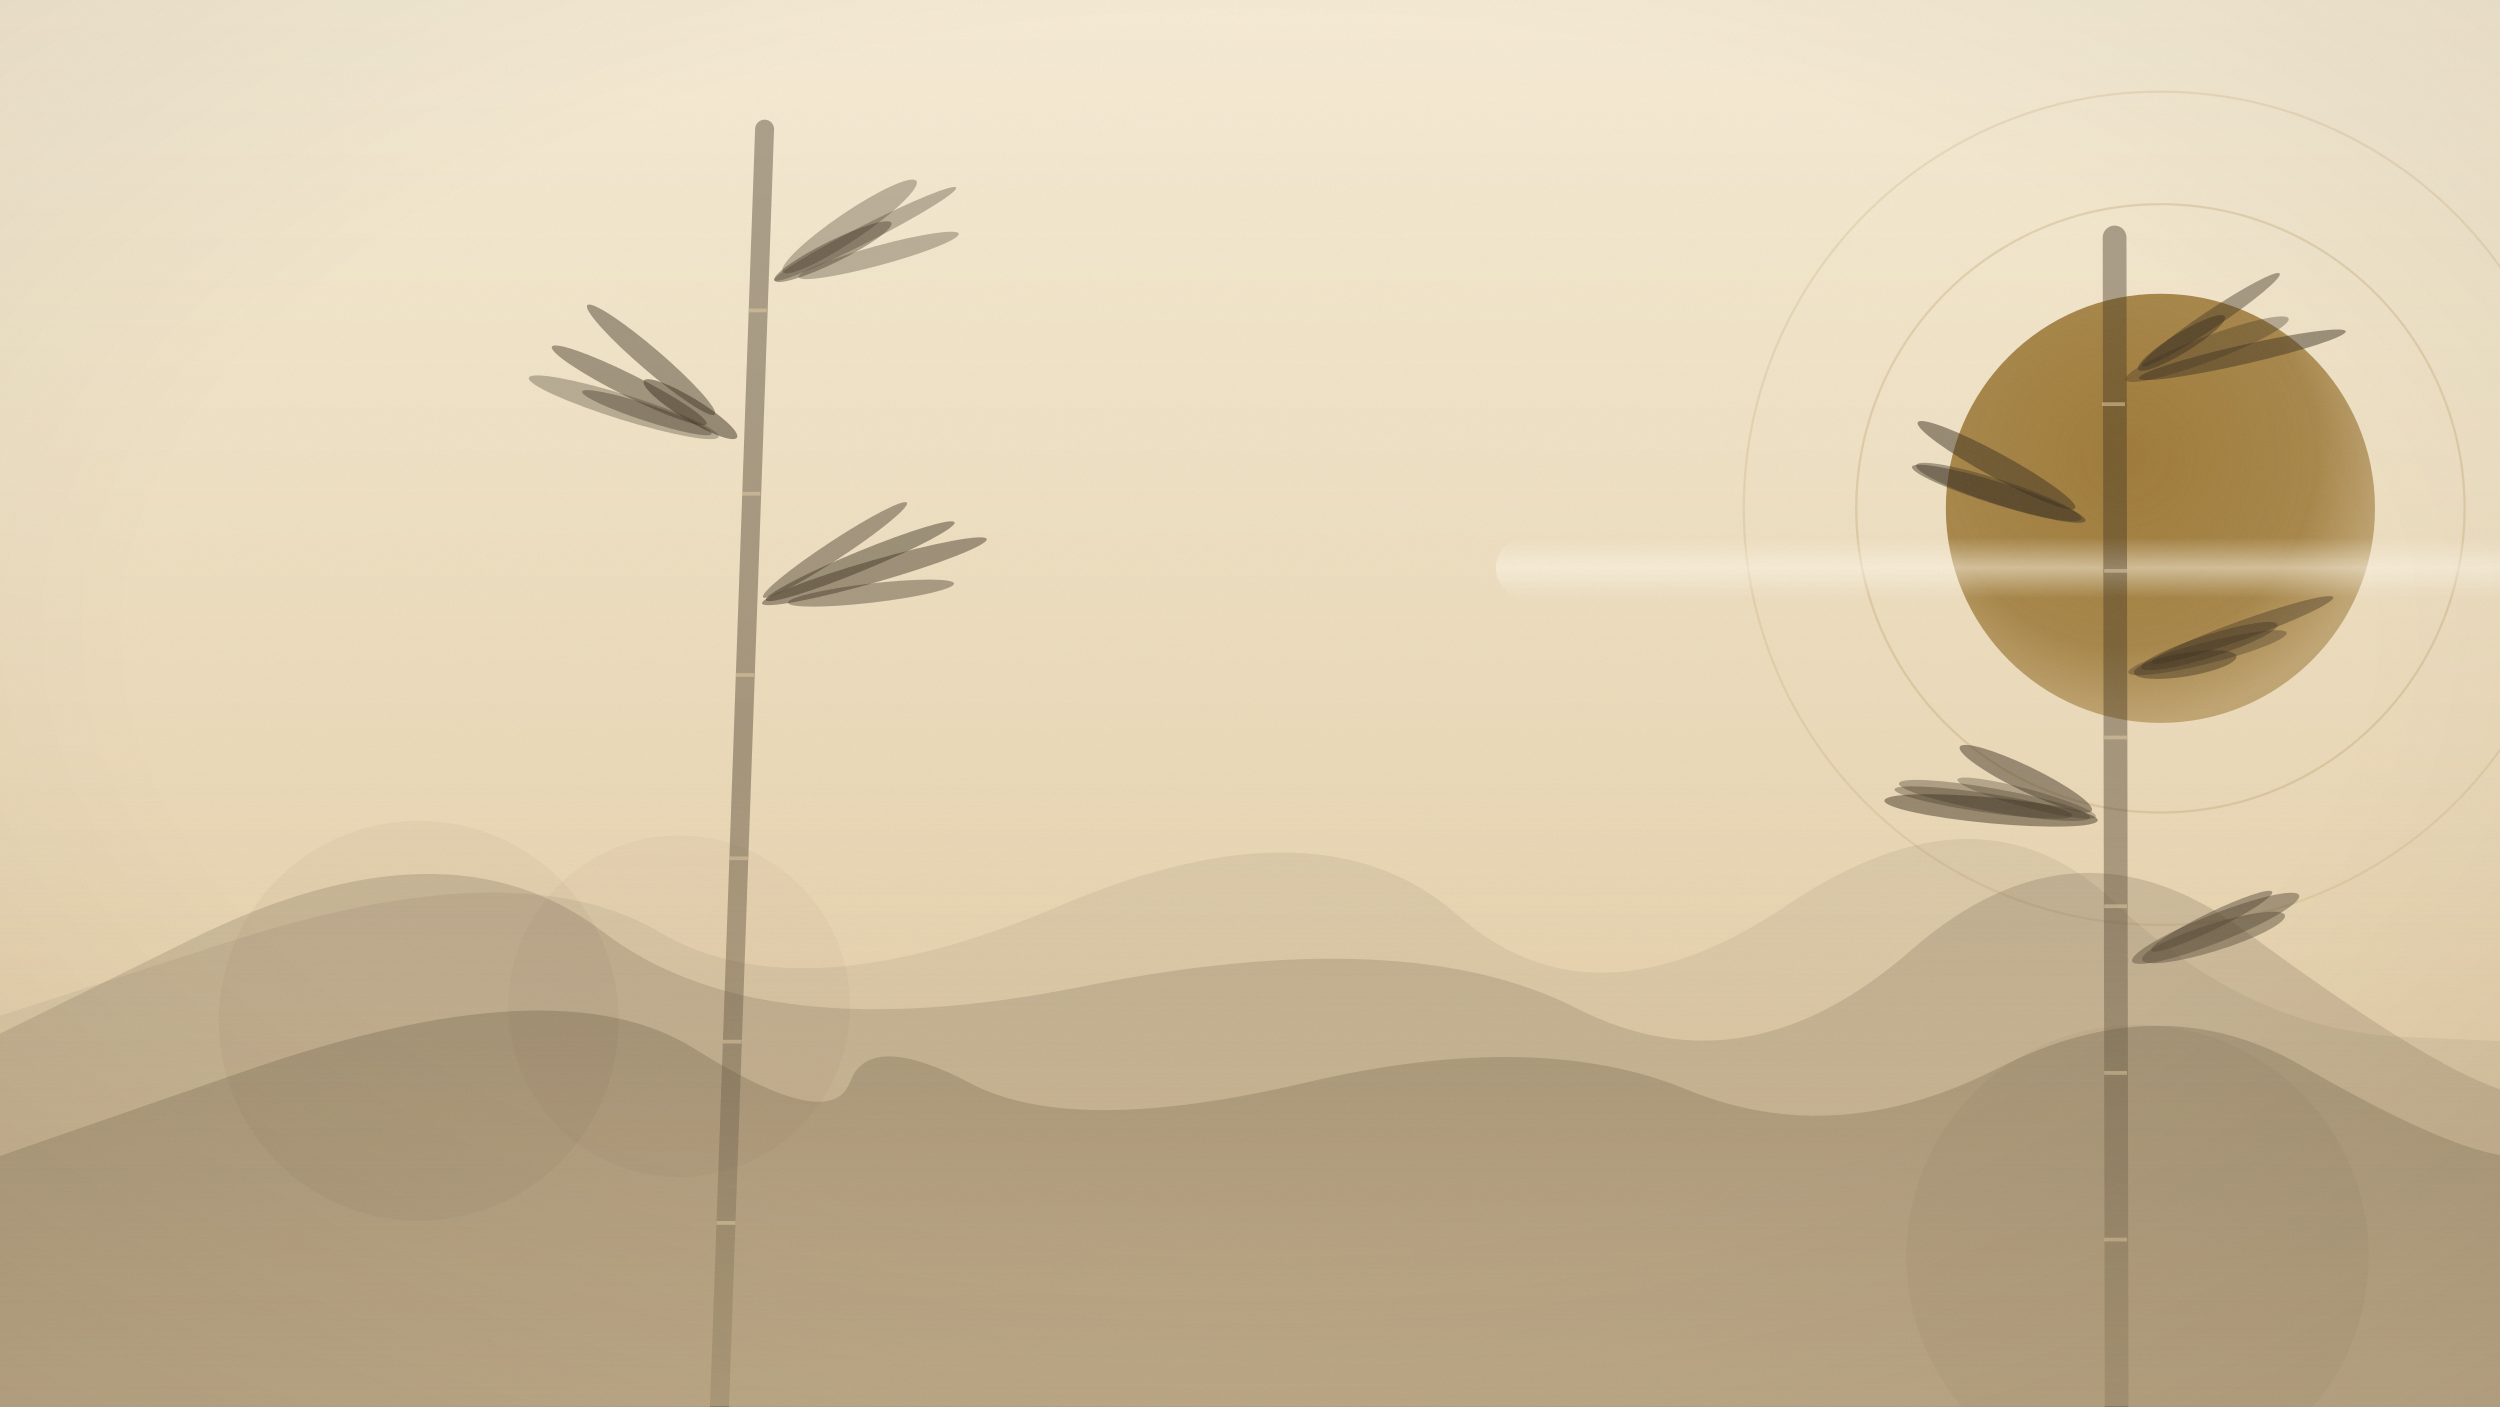
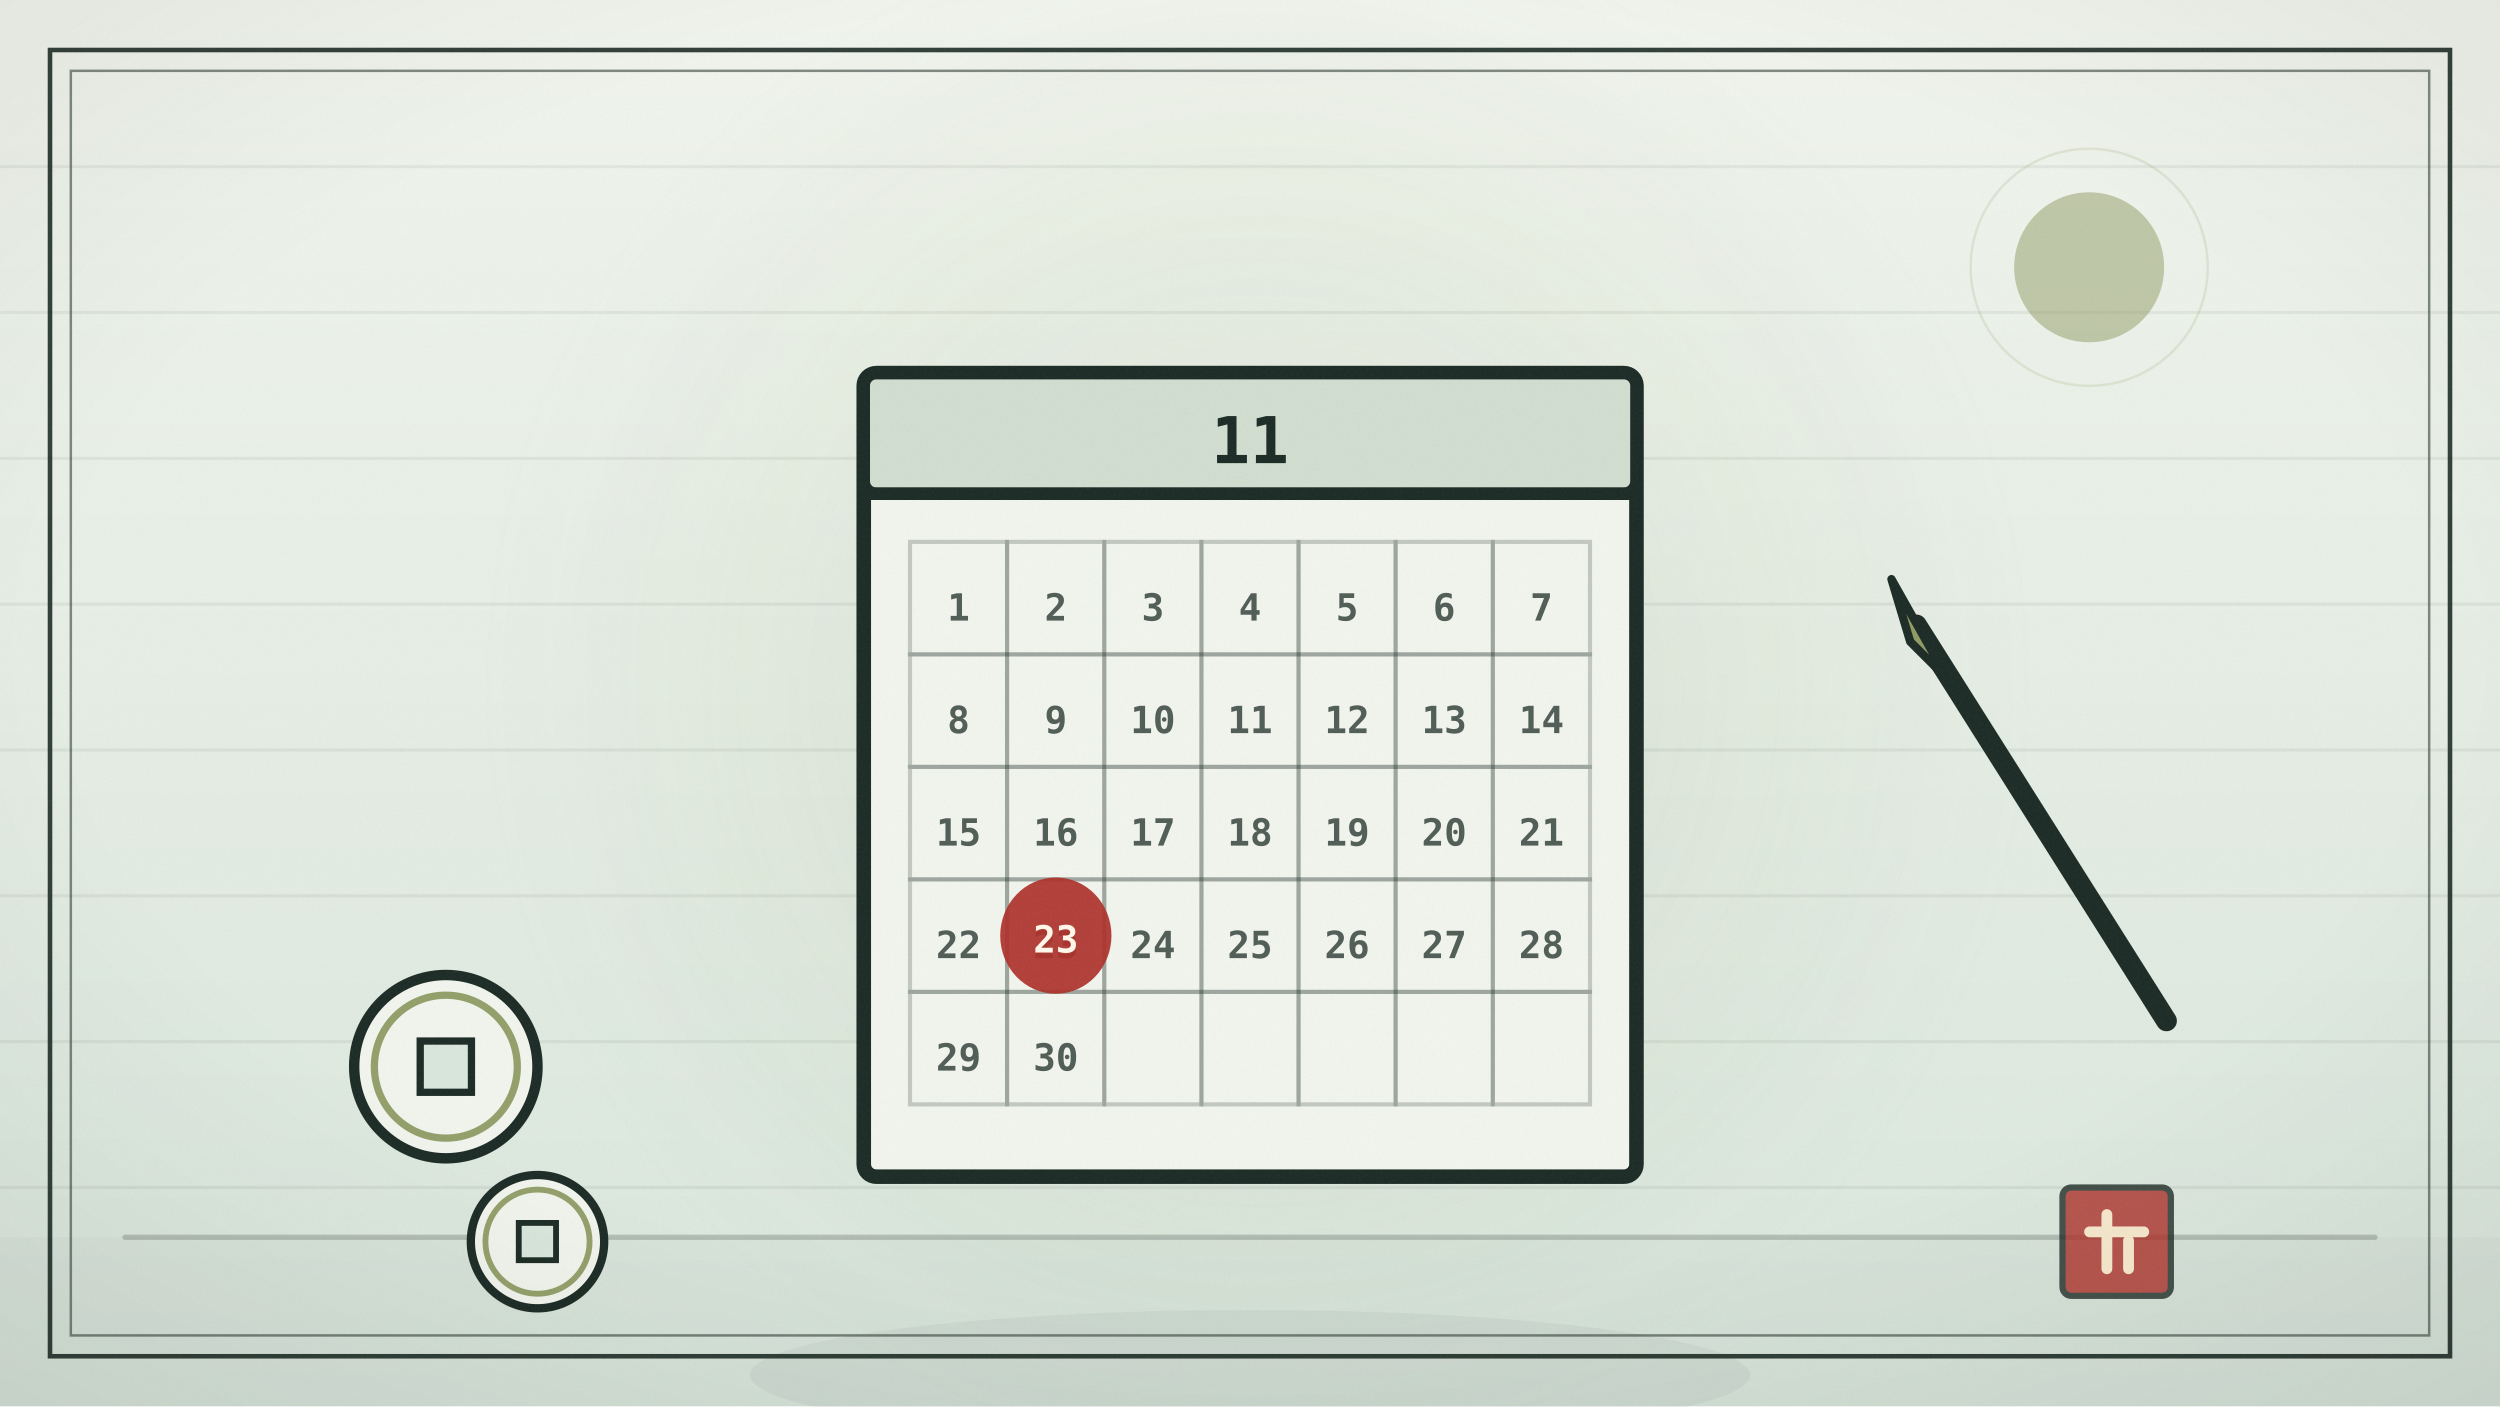
- <svg xmlns="http://www.w3.org/2000/svg" viewBox="0 0 1200 675" width="1200" height="675" role="img" aria-label="정운타임즈 동양풍 일러스트">
+ <svg xmlns="http://www.w3.org/2000/svg" viewBox="0 0 1200 675" width="1200" height="675" role="img" aria-label="정운타임즈 일러스트 · today">
  <defs>
-     <linearGradient id="sky23296" x1="0" y1="0" x2="0" y2="1">
-       <stop offset="0" stop-color="#f5ead3" />
-       <stop offset="1" stop-color="#e0c9a0" />
+     <linearGradient id="paper23296" x1="0" y1="0" x2="0" y2="1">
+       <stop offset="0" stop-color="#f1f5ed" />
+       <stop offset="1" stop-color="#d9e6dc" />
    </linearGradient>
-     <radialGradient id="disc23296" cx="0.42" cy="0.38" r="0.62">
-       <stop offset="0" stop-color="#9c7836" stop-opacity="0.98" />
-       <stop offset="0.72" stop-color="#9c7836" stop-opacity="0.86" />
-       <stop offset="1" stop-color="#9c7836" stop-opacity="0.55" />
+     <radialGradient id="wash23296" cx="0.5" cy="0.5" r="0.5">
+       <stop offset="0" stop-color="#8f9a63" stop-opacity="0.16" />
+       <stop offset="0.62" stop-color="#8f9a63" stop-opacity="0.07" />
+       <stop offset="1" stop-color="#8f9a63" stop-opacity="0" />
    </radialGradient>
-     <linearGradient id="mist23296" x1="0" y1="0" x2="0" y2="1">
-       <stop offset="0" stop-color="#fdf7e8" stop-opacity="0" />
-       <stop offset="0.5" stop-color="#fdf7e8" stop-opacity="0.6" />
-       <stop offset="1" stop-color="#fdf7e8" stop-opacity="0" />
+     <linearGradient id="fade23296" x1="0" y1="0" x2="0" y2="1">
+       <stop offset="0" stop-color="#d9e6dc" stop-opacity="0" />
+       <stop offset="1" stop-color="#1b2a24" stop-opacity="0.10" />
    </linearGradient>
-     <linearGradient id="fade23296" x1="0" y1="0" x2="0" y2="1">
-       <stop offset="0" stop-color="#e0c9a0" stop-opacity="0" />
-       <stop offset="1" stop-color="#e0c9a0" stop-opacity="0.55" />
-     </linearGradient>
-     <radialGradient id="vig23296" cx="0.5" cy="0.45" r="0.8">
-       <stop offset="0.55" stop-color="#000" stop-opacity="0" />
-       <stop offset="1" stop-color="#000" stop-opacity="0.09" />
+     <radialGradient id="vig23296" cx="0.5" cy="0.46" r="0.78">
+       <stop offset="0.6" stop-color="#000" stop-opacity="0" />
+       <stop offset="1" stop-color="#000" stop-opacity="0.08" />
    </radialGradient>
    <filter id="grain23296" x="0" y="0" width="100%" height="100%">
-       <feTurbulence type="fractalNoise" baseFrequency="0.9" numOctaves="2" stitchTiles="stitch" />
+       <feTurbulence type="fractalNoise" baseFrequency="0.85" numOctaves="2" stitchTiles="stitch" />
      <feColorMatrix type="saturate" values="0" />
    </filter>
  </defs>
-   <rect width="1200" height="675" fill="url(#sky23296)" />
-   <g>
-     <circle cx="1037" cy="244" r="200" fill="none" stroke="#9c7836" stroke-width="1.1" opacity="0.14" />
-     <circle cx="1037" cy="244" r="146" fill="none" stroke="#9c7836" stroke-width="1.1" opacity="0.2" />
-     <circle cx="1037" cy="244" r="103" fill="url(#disc23296)" />
-   </g>
-   <rect x="718" y="258" width="710" height="29" rx="15" fill="url(#mist23296)" opacity="0.83" />
-   <path d="M -30 705 L -30.0 497.3 Q -30.0 497.3 109.3 452.2 Q 248.6 407.2 316.5 447.4 Q 384.3 487.6 509.2 434.6 Q 634.0 381.6 699.6 439.2 Q 765.1 496.9 858.1 434.3 Q 951.1 371.7 1015.1 433.2 Q 1079.1 494.6 1154.6 497.8 L 1230.0 500.9 L 1230 705 Z" fill="#3b2f1f" opacity="0.088" />
-   <path d="M -30 705 L -30.0 511.0 Q -30.0 511.0 92.3 450.6 Q 214.6 390.1 289.5 447.3 Q 364.3 504.6 519.7 473.5 Q 675.1 442.4 756.6 483.9 Q 838.0 525.5 917.2 456.2 Q 996.4 386.8 1077.5 446.8 Q 1158.7 506.8 1194.3 520.7 L 1230.0 534.5 L 1230 705 Z" fill="#3b2f1f" opacity="0.180" />
-   <path d="M -30 705 L -30.0 565.2 Q -30.0 565.2 118.8 513.7 Q 267.7 462.2 333.2 503.3 Q 398.7 544.4 408.0 519.4 Q 417.2 494.4 466.1 520.1 Q 515.0 545.8 626.6 519.7 Q 738.1 493.5 809.7 523.0 Q 881.3 552.5 959.4 512.6 Q 1037.5 472.8 1104.6 511.4 Q 1171.6 550.1 1200.8 554.5 L 1230.0 558.9 L 1230 705 Z" fill="#3b2f1f" opacity="0.272" />
-   <path d="M345 685 L 367 62" stroke="#3b2f1f" stroke-width="9.1" stroke-linecap="round" opacity="0.4" />
-   <path d="M359 149 h9" stroke="#e0c9a0" stroke-width="1.8" opacity="0.55" />
-   <path d="M356 237 h9" stroke="#e0c9a0" stroke-width="1.8" opacity="0.55" />
-   <path d="M353 324 h9" stroke="#e0c9a0" stroke-width="1.8" opacity="0.55" />
-   <path d="M350 412 h9" stroke="#e0c9a0" stroke-width="1.8" opacity="0.55" />
-   <path d="M347 500 h9" stroke="#e0c9a0" stroke-width="1.8" opacity="0.55" />
-   <path d="M344 587 h9" stroke="#e0c9a0" stroke-width="1.8" opacity="0.55" />
-   <ellipse cx="415.3" cy="112.3" rx="49.0" ry="4.1" fill="#3b2f1f" opacity="0.32" transform="rotate(-27.0 415.3 112.3)" />
-   <ellipse cx="421.8" cy="122.6" rx="39.8" ry="4.7" fill="#3b2f1f" opacity="0.31" transform="rotate(-15.2 421.8 122.6)" />
-   <ellipse cx="407.8" cy="108.7" rx="38.8" ry="6.7" fill="#3b2f1f" opacity="0.31" transform="rotate(-34.2 407.8 108.7)" />
-   <ellipse cx="399.8" cy="120.8" rx="31.3" ry="5.2" fill="#3b2f1f" opacity="0.39" transform="rotate(-26.2 399.8 120.8)" />
-   <ellipse cx="299.4" cy="195.5" rx="47.7" ry="6.0" fill="#3b2f1f" opacity="0.31" transform="rotate(-162.7 299.4 195.5)" />
-   <ellipse cx="331.4" cy="196.4" rx="26.2" ry="5.3" fill="#3b2f1f" opacity="0.50" transform="rotate(-148.6 331.4 196.4)" />
-   <ellipse cx="310.5" cy="198.1" rx="32.7" ry="4.0" fill="#3b2f1f" opacity="0.38" transform="rotate(-161.9 310.5 198.1)" />
-   <ellipse cx="302.0" cy="185.0" rx="41.5" ry="5.3" fill="#3b2f1f" opacity="0.44" transform="rotate(-153.4 302.0 185.0)" />
-   <ellipse cx="312.5" cy="172.7" rx="40.3" ry="5.3" fill="#3b2f1f" opacity="0.44" transform="rotate(-139.4 312.5 172.7)" />
-   <ellipse cx="412.9" cy="269.4" rx="49.0" ry="4.7" fill="#3b2f1f" opacity="0.46" transform="rotate(-22.4 412.9 269.4)" />
-   <ellipse cx="418.1" cy="284.7" rx="40.1" ry="4.6" fill="#3b2f1f" opacity="0.39" transform="rotate(-6.6 418.1 284.7)" />
-   <ellipse cx="400.8" cy="264.0" rx="41.3" ry="4.4" fill="#3b2f1f" opacity="0.42" transform="rotate(-33.3 400.8 264.0)" />
-   <ellipse cx="419.7" cy="274.2" rx="56.1" ry="5.3" fill="#3b2f1f" opacity="0.45" transform="rotate(-16.0 419.7 274.2)" />
-   <path d="M1016 685 L 1015 114" stroke="#3b2f1f" stroke-width="11.4" stroke-linecap="round" opacity="0.4" />
-   <path d="M1009 194 h11" stroke="#e0c9a0" stroke-width="1.8" opacity="0.55" />
-   <path d="M1010 274 h11" stroke="#e0c9a0" stroke-width="1.8" opacity="0.55" />
-   <path d="M1010 354 h11" stroke="#e0c9a0" stroke-width="1.8" opacity="0.55" />
-   <path d="M1010 435 h11" stroke="#e0c9a0" stroke-width="1.8" opacity="0.55" />
-   <path d="M1010 515 h11" stroke="#e0c9a0" stroke-width="1.8" opacity="0.55" />
-   <path d="M1010 595 h11" stroke="#e0c9a0" stroke-width="1.8" opacity="0.55" />
-   <ellipse cx="1047.1" cy="164.6" rx="24.4" ry="4.8" fill="#3b2f1f" opacity="0.47" transform="rotate(-31.5 1047.1 164.6)" />
-   <ellipse cx="1059.4" cy="167.6" rx="41.8" ry="6.0" fill="#3b2f1f" opacity="0.33" transform="rotate(-20.6 1059.4 167.6)" />
-   <ellipse cx="1076.3" cy="170.3" rx="50.9" ry="4.6" fill="#3b2f1f" opacity="0.47" transform="rotate(-12.8 1076.3 170.3)" />
-   <ellipse cx="1061.1" cy="153.5" rx="39.9" ry="4.2" fill="#3b2f1f" opacity="0.42" transform="rotate(-33.8 1061.1 153.5)" />
-   <ellipse cx="959.4" cy="237.0" rx="43.6" ry="5.4" fill="#3b2f1f" opacity="0.44" transform="rotate(-162.7 959.4 237.0)" />
-   <ellipse cx="959.4" cy="236.2" rx="41.7" ry="5.9" fill="#3b2f1f" opacity="0.41" transform="rotate(-162.0 959.4 236.2)" />
-   <ellipse cx="958.3" cy="223.3" rx="43.0" ry="5.8" fill="#3b2f1f" opacity="0.49" transform="rotate(-151.4 958.3 223.3)" />
-   <ellipse cx="1048.9" cy="319.0" rx="24.9" ry="5.7" fill="#3b2f1f" opacity="0.43" transform="rotate(-9.2 1048.9 319.0)" />
-   <ellipse cx="1060.5" cy="310.1" rx="34.3" ry="5.4" fill="#3b2f1f" opacity="0.39" transform="rotate(-17.6 1060.5 310.1)" />
-   <ellipse cx="1059.6" cy="313.3" rx="39.2" ry="5.2" fill="#3b2f1f" opacity="0.34" transform="rotate(-14.1 1059.6 313.3)" />
-   <ellipse cx="1076.3" cy="302.4" rx="46.4" ry="4.5" fill="#3b2f1f" opacity="0.39" transform="rotate(-19.8 1076.3 302.4)" />
-   <ellipse cx="955.7" cy="389.0" rx="51.4" ry="6.2" fill="#3b2f1f" opacity="0.49" transform="rotate(-174.7 955.7 389.0)" />
-   <ellipse cx="957.4" cy="384.2" rx="46.6" ry="5.6" fill="#3b2f1f" opacity="0.35" transform="rotate(-169.9 957.4 384.2)" />
-   <ellipse cx="972.4" cy="373.8" rx="35.2" ry="6.0" fill="#3b2f1f" opacity="0.47" transform="rotate(-154.2 972.4 373.8)" />
-   <ellipse cx="952.0" cy="385.2" rx="43.1" ry="4.6" fill="#3b2f1f" opacity="0.36" transform="rotate(-171.6 952.0 385.2)" />
-   <ellipse cx="972.8" cy="383.1" rx="34.4" ry="4.4" fill="#3b2f1f" opacity="0.31" transform="rotate(-165.0 972.8 383.1)" />
-   <ellipse cx="1061.6" cy="442.2" rx="32.3" ry="4.2" fill="#3b2f1f" opacity="0.45" transform="rotate(-25.9 1061.6 442.2)" />
-   <ellipse cx="1062.5" cy="450.0" rx="35.9" ry="6.5" fill="#3b2f1f" opacity="0.43" transform="rotate(-17.3 1062.5 450.0)" />
-   <ellipse cx="1063.5" cy="445.6" rx="43.1" ry="6.8" fill="#3b2f1f" opacity="0.44" transform="rotate(-21.6 1063.5 445.6)" />
-   <rect x="0" y="371" width="1200" height="304" fill="url(#fade23296)" />
-   <circle cx="1026" cy="603" r="111" fill="#3b2f1f" opacity="0.043" />
-   <circle cx="201" cy="490" r="96" fill="#3b2f1f" opacity="0.043" />
-   <circle cx="326" cy="483" r="82" fill="#3b2f1f" opacity="0.033" />
+   <rect width="1200" height="675" fill="url(#paper23296)" />
+   <circle cx="603.7" cy="328.8" r="376.0" fill="url(#wash23296)" opacity="0.85" />
+   <line x1="0.0" y1="80.0" x2="1200.0" y2="80.0" stroke="#1b2a24" stroke-width="1.5" stroke-linecap="round" opacity="0.07" />
+   <line x1="0.0" y1="150.0" x2="1200.0" y2="150.0" stroke="#1b2a24" stroke-width="1.5" stroke-linecap="round" opacity="0.07" />
+   <line x1="0.0" y1="220.0" x2="1200.0" y2="220.0" stroke="#1b2a24" stroke-width="1.5" stroke-linecap="round" opacity="0.07" />
+   <line x1="0.0" y1="290.0" x2="1200.0" y2="290.0" stroke="#1b2a24" stroke-width="1.5" stroke-linecap="round" opacity="0.07" />
+   <line x1="0.0" y1="360.0" x2="1200.0" y2="360.0" stroke="#1b2a24" stroke-width="1.5" stroke-linecap="round" opacity="0.07" />
+   <line x1="0.0" y1="430.0" x2="1200.0" y2="430.0" stroke="#1b2a24" stroke-width="1.5" stroke-linecap="round" opacity="0.07" />
+   <line x1="0.0" y1="500.0" x2="1200.0" y2="500.0" stroke="#1b2a24" stroke-width="1.5" stroke-linecap="round" opacity="0.07" />
+   <line x1="0.0" y1="570.0" x2="1200.0" y2="570.0" stroke="#1b2a24" stroke-width="1.5" stroke-linecap="round" opacity="0.07" />
+   <line x1="60.0" y1="593.9" x2="1140.0" y2="593.9" stroke="#1b2a24" stroke-width="2.5" stroke-linecap="round" opacity="0.22" />
+   <rect x="0.0" y="593.9" width="1200.0" height="81.1" rx="0.0" fill="#1b2a24" stroke="ink" stroke-width="6" opacity="0.03" />
+   <circle cx="1002.8" cy="128.3" r="35.5" fill="#8f9a63" stroke="#8f9a63" stroke-width="1" opacity="0.5" />
+   <circle cx="1002.8" cy="128.3" r="56.9" fill="none" stroke="#8f9a63" stroke-width="1.2" opacity="0.18" />
+   <ellipse cx="600.0" cy="660.0" rx="240.0" ry="31.2" fill="#1b2a24" stroke="none" stroke-width="0" opacity="0.05" />
+   <rect x="414.6" y="179.1" width="370.9" height="385.7" rx="6.0" fill="#f1f5ed" stroke="#1b2a24" stroke-width="7" />
+   <rect x="414.6" y="179.1" width="370.9" height="57.9" rx="6.0" fill="#d0ddcf" stroke="#1b2a24" stroke-width="6" />
+   <line x1="414.6" y1="237.0" x2="785.4" y2="237.0" stroke="#1b2a24" stroke-width="6" stroke-linecap="round" />
+   <text x="600.0" y="222.3" font-family="monospace" font-size="31" font-weight="800" text-anchor="middle" fill="#1b2a24">11</text>
+   <rect x="436.8" y="260.1" width="46.6" height="54.0" rx="0.0" fill="none" stroke="#1b2a24" stroke-width="2" opacity="0.22" />
+   <text x="460.1" y="297.9" font-family="monospace" font-size="18" font-weight="600" text-anchor="middle" fill="#1b2a24" opacity="0.75">1</text>
+   <rect x="483.4" y="260.1" width="46.6" height="54.0" rx="0.0" fill="none" stroke="#1b2a24" stroke-width="2" opacity="0.22" />
+   <text x="506.8" y="297.9" font-family="monospace" font-size="18" font-weight="600" text-anchor="middle" fill="#1b2a24" opacity="0.75">2</text>
+   <rect x="530.1" y="260.1" width="46.6" height="54.0" rx="0.0" fill="none" stroke="#1b2a24" stroke-width="2" opacity="0.22" />
+   <text x="553.4" y="297.9" font-family="monospace" font-size="18" font-weight="600" text-anchor="middle" fill="#1b2a24" opacity="0.75">3</text>
+   <rect x="576.7" y="260.1" width="46.6" height="54.0" rx="0.0" fill="none" stroke="#1b2a24" stroke-width="2" opacity="0.22" />
+   <text x="600.0" y="297.9" font-family="monospace" font-size="18" font-weight="600" text-anchor="middle" fill="#1b2a24" opacity="0.75">4</text>
+   <rect x="623.3" y="260.1" width="46.6" height="54.0" rx="0.0" fill="none" stroke="#1b2a24" stroke-width="2" opacity="0.22" />
+   <text x="646.6" y="297.9" font-family="monospace" font-size="18" font-weight="600" text-anchor="middle" fill="#1b2a24" opacity="0.75">5</text>
+   <rect x="669.9" y="260.1" width="46.6" height="54.0" rx="0.0" fill="none" stroke="#1b2a24" stroke-width="2" opacity="0.22" />
+   <text x="693.2" y="297.9" font-family="monospace" font-size="18" font-weight="600" text-anchor="middle" fill="#1b2a24" opacity="0.75">6</text>
+   <rect x="716.6" y="260.1" width="46.6" height="54.0" rx="0.0" fill="none" stroke="#1b2a24" stroke-width="2" opacity="0.22" />
+   <text x="739.9" y="297.9" font-family="monospace" font-size="18" font-weight="600" text-anchor="middle" fill="#1b2a24" opacity="0.75">7</text>
+   <rect x="436.8" y="314.1" width="46.6" height="54.0" rx="0.0" fill="none" stroke="#1b2a24" stroke-width="2" opacity="0.22" />
+   <text x="460.1" y="351.9" font-family="monospace" font-size="18" font-weight="600" text-anchor="middle" fill="#1b2a24" opacity="0.75">8</text>
+   <rect x="483.4" y="314.1" width="46.6" height="54.0" rx="0.0" fill="none" stroke="#1b2a24" stroke-width="2" opacity="0.22" />
+   <text x="506.8" y="351.9" font-family="monospace" font-size="18" font-weight="600" text-anchor="middle" fill="#1b2a24" opacity="0.75">9</text>
+   <rect x="530.1" y="314.1" width="46.6" height="54.0" rx="0.0" fill="none" stroke="#1b2a24" stroke-width="2" opacity="0.22" />
+   <text x="553.4" y="351.9" font-family="monospace" font-size="18" font-weight="600" text-anchor="middle" fill="#1b2a24" opacity="0.75">10</text>
+   <rect x="576.7" y="314.1" width="46.6" height="54.0" rx="0.0" fill="none" stroke="#1b2a24" stroke-width="2" opacity="0.22" />
+   <text x="600.0" y="351.9" font-family="monospace" font-size="18" font-weight="600" text-anchor="middle" fill="#1b2a24" opacity="0.75">11</text>
+   <rect x="623.3" y="314.1" width="46.6" height="54.0" rx="0.0" fill="none" stroke="#1b2a24" stroke-width="2" opacity="0.22" />
+   <text x="646.6" y="351.9" font-family="monospace" font-size="18" font-weight="600" text-anchor="middle" fill="#1b2a24" opacity="0.75">12</text>
+   <rect x="669.9" y="314.1" width="46.6" height="54.0" rx="0.0" fill="none" stroke="#1b2a24" stroke-width="2" opacity="0.22" />
+   <text x="693.2" y="351.9" font-family="monospace" font-size="18" font-weight="600" text-anchor="middle" fill="#1b2a24" opacity="0.75">13</text>
+   <rect x="716.6" y="314.1" width="46.6" height="54.0" rx="0.0" fill="none" stroke="#1b2a24" stroke-width="2" opacity="0.22" />
+   <text x="739.9" y="351.9" font-family="monospace" font-size="18" font-weight="600" text-anchor="middle" fill="#1b2a24" opacity="0.75">14</text>
+   <rect x="436.8" y="368.1" width="46.6" height="54.0" rx="0.0" fill="none" stroke="#1b2a24" stroke-width="2" opacity="0.22" />
+   <text x="460.1" y="405.9" font-family="monospace" font-size="18" font-weight="600" text-anchor="middle" fill="#1b2a24" opacity="0.75">15</text>
+   <rect x="483.4" y="368.1" width="46.6" height="54.0" rx="0.0" fill="none" stroke="#1b2a24" stroke-width="2" opacity="0.22" />
+   <text x="506.8" y="405.9" font-family="monospace" font-size="18" font-weight="600" text-anchor="middle" fill="#1b2a24" opacity="0.75">16</text>
+   <rect x="530.1" y="368.1" width="46.6" height="54.0" rx="0.0" fill="none" stroke="#1b2a24" stroke-width="2" opacity="0.22" />
+   <text x="553.4" y="405.9" font-family="monospace" font-size="18" font-weight="600" text-anchor="middle" fill="#1b2a24" opacity="0.75">17</text>
+   <rect x="576.7" y="368.1" width="46.6" height="54.0" rx="0.0" fill="none" stroke="#1b2a24" stroke-width="2" opacity="0.22" />
+   <text x="600.0" y="405.9" font-family="monospace" font-size="18" font-weight="600" text-anchor="middle" fill="#1b2a24" opacity="0.75">18</text>
+   <rect x="623.3" y="368.1" width="46.6" height="54.0" rx="0.0" fill="none" stroke="#1b2a24" stroke-width="2" opacity="0.22" />
+   <text x="646.6" y="405.9" font-family="monospace" font-size="18" font-weight="600" text-anchor="middle" fill="#1b2a24" opacity="0.75">19</text>
+   <rect x="669.9" y="368.1" width="46.6" height="54.0" rx="0.0" fill="none" stroke="#1b2a24" stroke-width="2" opacity="0.22" />
+   <text x="693.2" y="405.9" font-family="monospace" font-size="18" font-weight="600" text-anchor="middle" fill="#1b2a24" opacity="0.75">20</text>
+   <rect x="716.6" y="368.1" width="46.6" height="54.0" rx="0.0" fill="none" stroke="#1b2a24" stroke-width="2" opacity="0.22" />
+   <text x="739.9" y="405.9" font-family="monospace" font-size="18" font-weight="600" text-anchor="middle" fill="#1b2a24" opacity="0.75">21</text>
+   <rect x="436.8" y="422.1" width="46.6" height="54.0" rx="0.0" fill="none" stroke="#1b2a24" stroke-width="2" opacity="0.22" />
+   <text x="460.1" y="459.9" font-family="monospace" font-size="18" font-weight="600" text-anchor="middle" fill="#1b2a24" opacity="0.75">22</text>
+   <rect x="483.4" y="422.1" width="46.6" height="54.0" rx="0.0" fill="none" stroke="#1b2a24" stroke-width="2" opacity="0.22" />
+   <text x="506.8" y="459.9" font-family="monospace" font-size="18" font-weight="600" text-anchor="middle" fill="#1b2a24" opacity="0.75">23</text>
+   <rect x="530.1" y="422.1" width="46.6" height="54.0" rx="0.0" fill="none" stroke="#1b2a24" stroke-width="2" opacity="0.22" />
+   <text x="553.4" y="459.9" font-family="monospace" font-size="18" font-weight="600" text-anchor="middle" fill="#1b2a24" opacity="0.75">24</text>
+   <rect x="576.7" y="422.1" width="46.6" height="54.0" rx="0.0" fill="none" stroke="#1b2a24" stroke-width="2" opacity="0.22" />
+   <text x="600.0" y="459.9" font-family="monospace" font-size="18" font-weight="600" text-anchor="middle" fill="#1b2a24" opacity="0.75">25</text>
+   <rect x="623.3" y="422.1" width="46.6" height="54.0" rx="0.0" fill="none" stroke="#1b2a24" stroke-width="2" opacity="0.22" />
+   <text x="646.6" y="459.9" font-family="monospace" font-size="18" font-weight="600" text-anchor="middle" fill="#1b2a24" opacity="0.75">26</text>
+   <rect x="669.9" y="422.1" width="46.6" height="54.0" rx="0.0" fill="none" stroke="#1b2a24" stroke-width="2" opacity="0.22" />
+   <text x="693.2" y="459.9" font-family="monospace" font-size="18" font-weight="600" text-anchor="middle" fill="#1b2a24" opacity="0.75">27</text>
+   <rect x="716.6" y="422.1" width="46.6" height="54.0" rx="0.0" fill="none" stroke="#1b2a24" stroke-width="2" opacity="0.22" />
+   <text x="739.9" y="459.9" font-family="monospace" font-size="18" font-weight="600" text-anchor="middle" fill="#1b2a24" opacity="0.75">28</text>
+   <rect x="436.8" y="476.1" width="46.6" height="54.0" rx="0.0" fill="none" stroke="#1b2a24" stroke-width="2" opacity="0.22" />
+   <text x="460.1" y="513.9" font-family="monospace" font-size="18" font-weight="600" text-anchor="middle" fill="#1b2a24" opacity="0.75">29</text>
+   <rect x="483.4" y="476.1" width="46.6" height="54.0" rx="0.0" fill="none" stroke="#1b2a24" stroke-width="2" opacity="0.22" />
+   <text x="506.8" y="513.9" font-family="monospace" font-size="18" font-weight="600" text-anchor="middle" fill="#1b2a24" opacity="0.75">30</text>
+   <rect x="530.1" y="476.1" width="46.6" height="54.0" rx="0.0" fill="none" stroke="#1b2a24" stroke-width="2" opacity="0.22" />
+   <rect x="576.7" y="476.1" width="46.6" height="54.0" rx="0.0" fill="none" stroke="#1b2a24" stroke-width="2" opacity="0.22" />
+   <rect x="623.3" y="476.1" width="46.6" height="54.0" rx="0.0" fill="none" stroke="#1b2a24" stroke-width="2" opacity="0.22" />
+   <rect x="669.9" y="476.1" width="46.6" height="54.0" rx="0.0" fill="none" stroke="#1b2a24" stroke-width="2" opacity="0.22" />
+   <rect x="716.6" y="476.1" width="46.6" height="54.0" rx="0.0" fill="none" stroke="#1b2a24" stroke-width="2" opacity="0.22" />
+   <ellipse cx="506.8" cy="449.1" rx="24.2" ry="25.4" fill="#ad2f28" stroke="#ad2f28" stroke-width="5" opacity="0.92" />
+   <text x="506.8" y="457.2" font-family="monospace" font-size="18" font-weight="800" text-anchor="middle" fill="#fff8ea">23</text>
+   <circle cx="214.0" cy="512.0" r="44.0" fill="#f1f5ed" stroke="#1b2a24" stroke-width="5" />
+   <circle cx="214.0" cy="512.0" r="34.3" fill="none" stroke="#8f9a63" stroke-width="3.5" opacity="0.95" />
+   <rect x="201.7" y="499.7" width="24.6" height="24.6" rx="0.0" fill="#d9e6dc" stroke="#1b2a24" stroke-width="3.5" />
+   <circle cx="258.0" cy="596.0" r="32.0" fill="#f1f5ed" stroke="#1b2a24" stroke-width="4" />
+   <circle cx="258.0" cy="596.0" r="25.0" fill="none" stroke="#8f9a63" stroke-width="2.8" opacity="0.95" />
+   <rect x="249.0" y="587.0" width="17.9" height="17.9" rx="0.0" fill="#d9e6dc" stroke="#1b2a24" stroke-width="2.8" />
+   <rect x="990.0" y="570.0" width="52.0" height="52.0" rx="4.2" fill="#ad2f28" stroke="#1b2a24" stroke-width="3" opacity="0.8" />
+   <line x1="1003.0" y1="591.3" x2="1029.0" y2="591.3" stroke="#f8e9cd" stroke-width="5.2" stroke-linecap="round" />
+   <line x1="1011.3" y1="583.0" x2="1011.3" y2="609.0" stroke="#f8e9cd" stroke-width="5.2" stroke-linecap="round" />
+   <line x1="1021.7" y1="595.5" x2="1021.7" y2="609.0" stroke="#f8e9cd" stroke-width="5.2" stroke-linecap="round" />
+   <path d="M 919.9 300.0 L 1039.9 490.0" fill="none" stroke="#1b2a24" stroke-width="10" stroke-linecap="round" stroke-linejoin="round" />
+   <path d="M 907.9 278.0 L 934.9 326.0 L 916.9 308.0 Z" fill="#8f9a63" stroke="#1b2a24" stroke-width="4" stroke-linecap="round" stroke-linejoin="round" />
+   <rect x="24.0" y="24.0" width="1152.0" height="627.0" rx="0.0" fill="none" stroke="#1b2a24" stroke-width="2.2" opacity="0.9" />
+   <rect x="34.0" y="34.0" width="1132.0" height="607.0" rx="0.0" fill="none" stroke="#1b2a24" stroke-width="1.2" opacity="0.54" />
  <rect width="1200" height="675" fill="url(#vig23296)" />
-   <rect width="1200" height="675" filter="url(#grain23296)" opacity="0.05" />
+   <rect width="1200" height="675" filter="url(#grain23296)" opacity="0.055" />
</svg>
